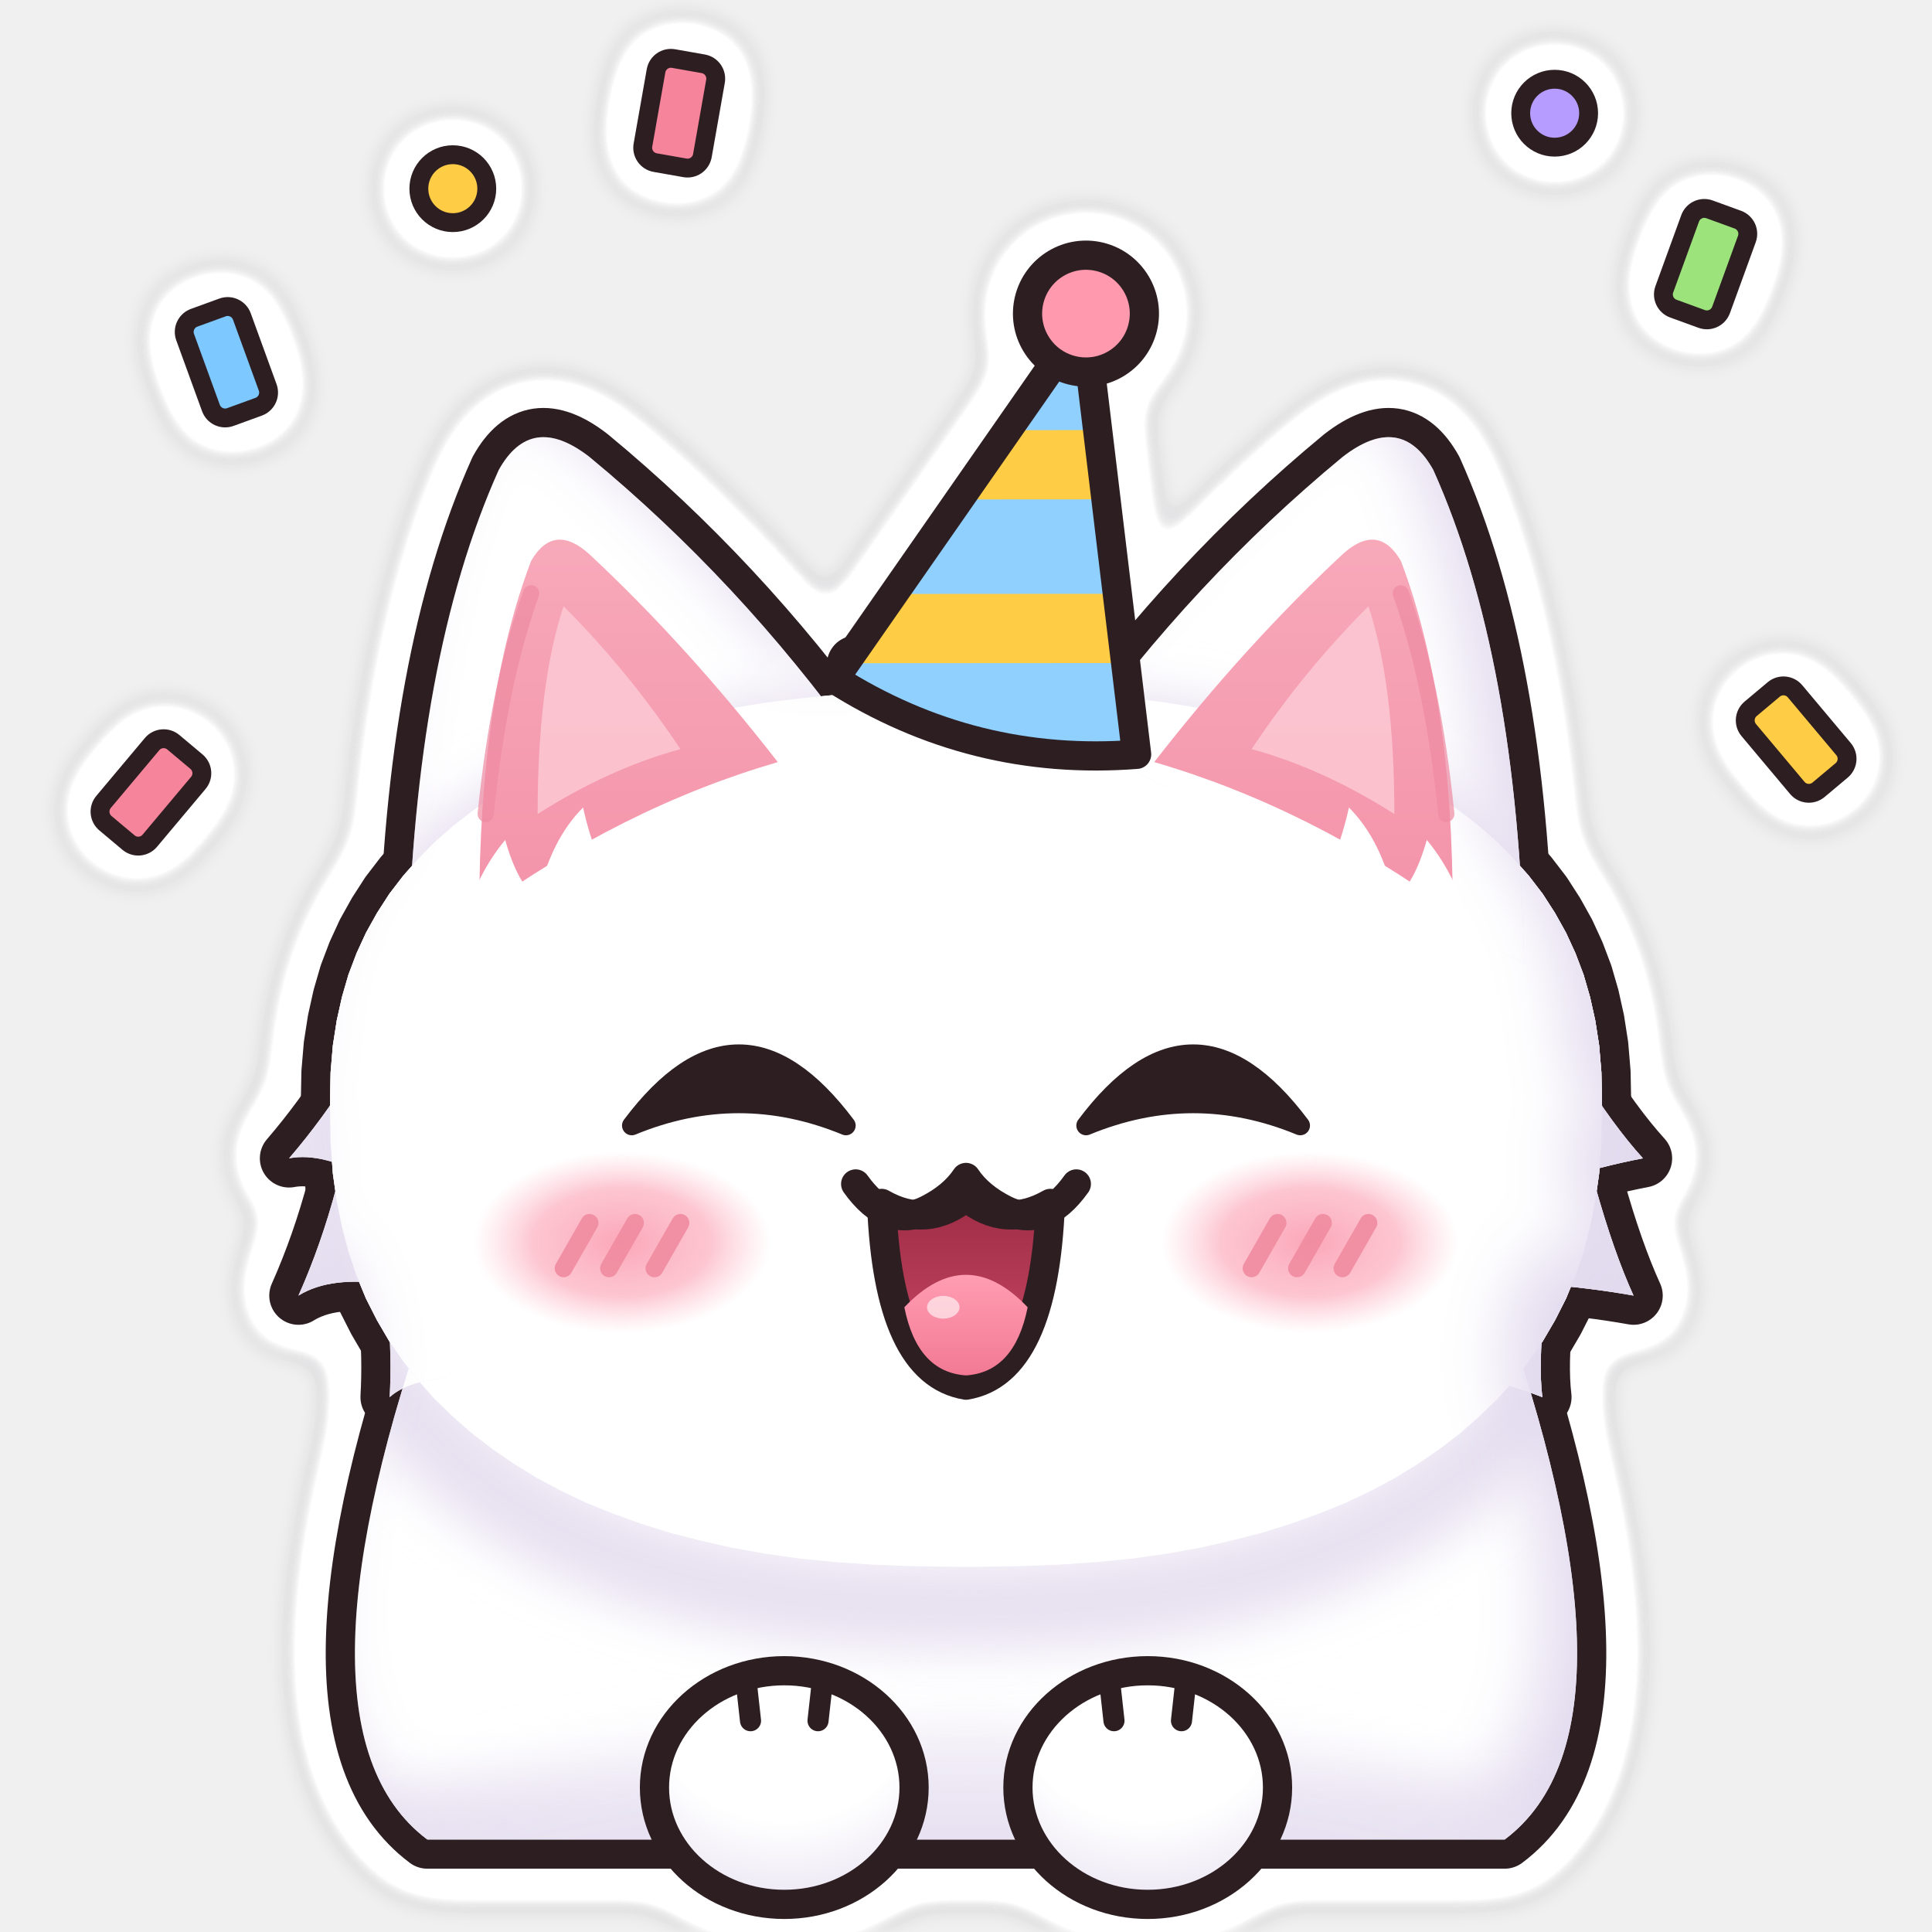
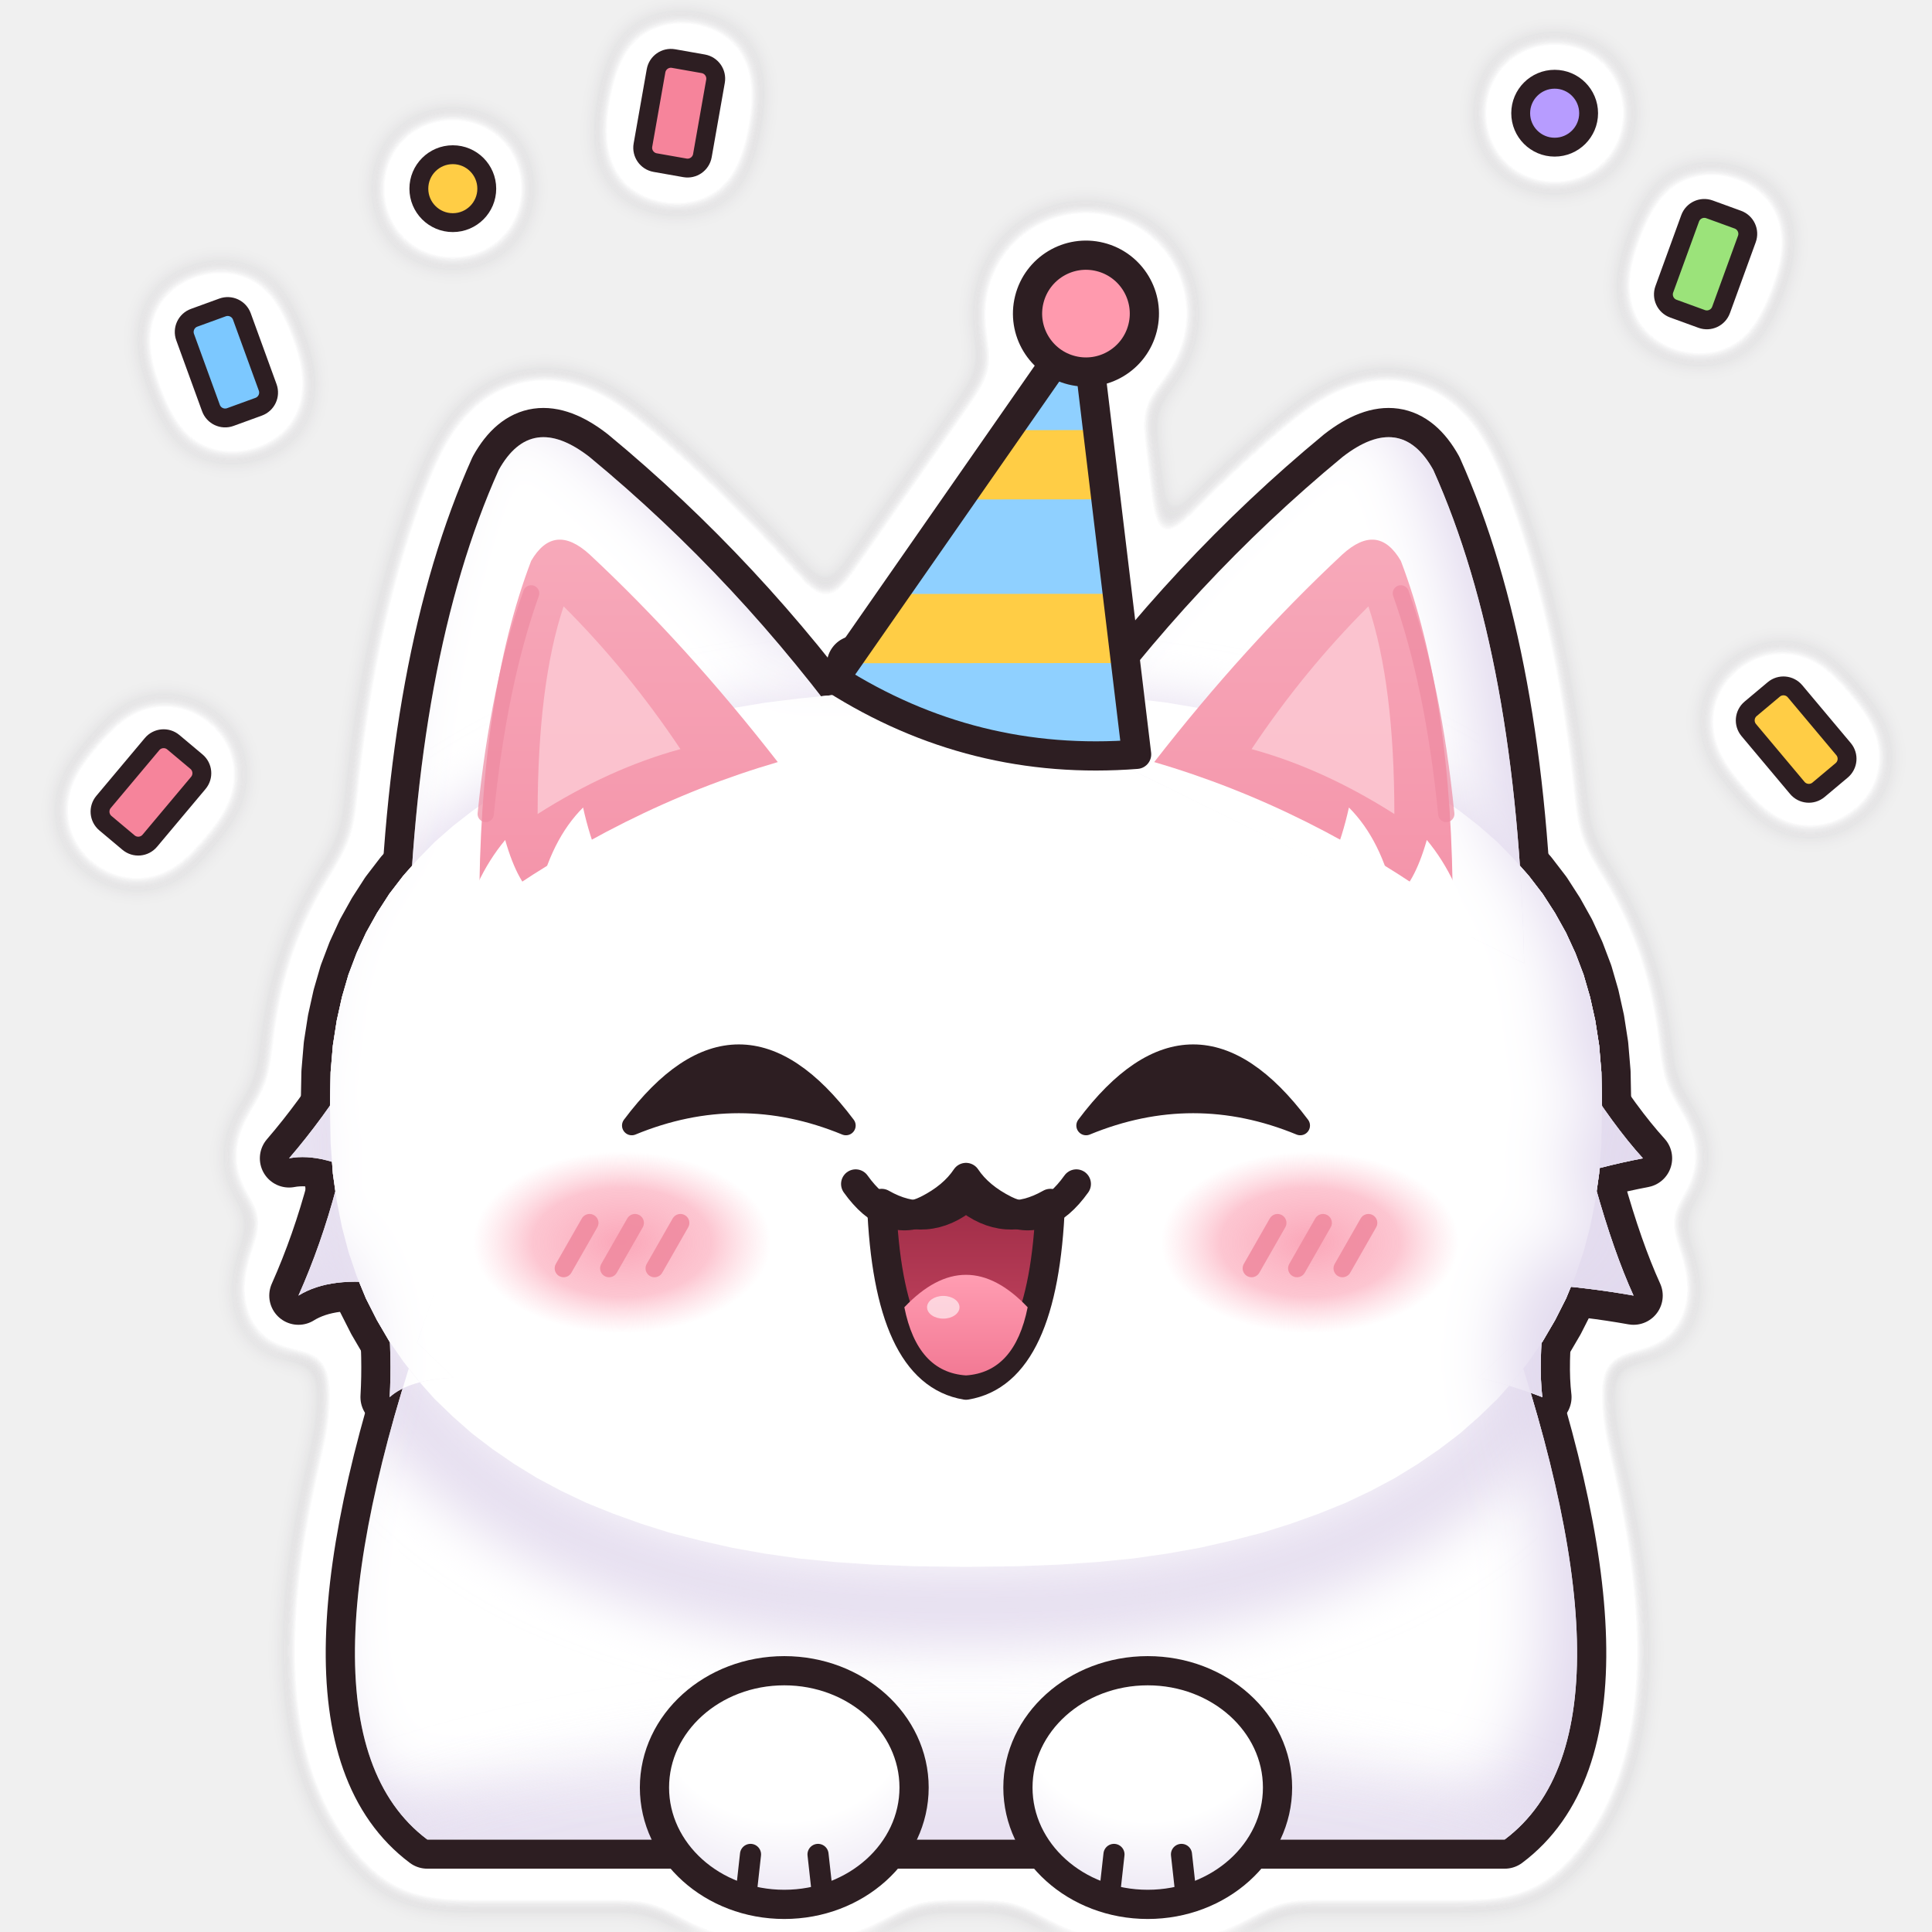
<svg xmlns="http://www.w3.org/2000/svg" viewBox="0 0 512 512" width="512" height="512">
  <defs>
    <linearGradient id="heartFill" x1="0" y1="0" x2="0" y2="1">
      <stop offset="0" stop-color="#ff9aae" />
      <stop offset="1" stop-color="#f4607d" />
    </linearGradient>
    <linearGradient id="lens" x1="0" y1="0" x2="1" y2="1">
      <stop offset="0" stop-color="#3b3350" />
      <stop offset="1" stop-color="#141019" />
    </linearGradient>
    <linearGradient id="flame" x1="0" y1="1" x2="0" y2="0">
      <stop offset="0" stop-color="#ff5a3d" />
      <stop offset="1" stop-color="#ffb43d" />
    </linearGradient>
    <linearGradient id="earFill" x1="0" y1="0" x2="0" y2="1">
      <stop offset="0" stop-color="#f7a9ba" />
      <stop offset="1" stop-color="#f493a9" />
    </linearGradient>
    <linearGradient id="mouthFill" x1="0" y1="0" x2="0" y2="1">
      <stop offset="0" stop-color="#9e2c46" />
      <stop offset="1" stop-color="#cc4a66" />
    </linearGradient>
    <linearGradient id="tongueFill" x1="0" y1="0" x2="0" y2="1">
      <stop offset="0" stop-color="#ff9db2" />
      <stop offset="1" stop-color="#f27994" />
    </linearGradient>
    <radialGradient id="blushFill">
      <stop offset="0" stop-color="#fba2b5" stop-opacity="0.95" />
      <stop offset="0.6" stop-color="#fcb3c2" stop-opacity="0.75" />
      <stop offset="1" stop-color="#fdc4cf" stop-opacity="0" />
    </radialGradient>
    <radialGradient id="blushStrong">
      <stop offset="0" stop-color="#f7839c" stop-opacity="0.95" />
      <stop offset="0.65" stop-color="#f996aa" stop-opacity="0.8" />
      <stop offset="1" stop-color="#fbb0bf" stop-opacity="0" />
    </radialGradient>
    <radialGradient id="pawShade" cx="0.5" cy="0.15" r="0.9">
      <stop offset="0.55" stop-color="#ffffff" />
      <stop offset="1" stop-color="#e9e3f2" />
    </radialGradient>
    <filter id="soft" x="-20%" y="-20%" width="140%" height="140%">
      <feGaussianBlur stdDeviation="9" />
    </filter>
    <filter id="rim" x="-10%" y="-10%" width="120%" height="120%">
      <feGaussianBlur stdDeviation="8" />
    </filter>
    <filter id="inner" filterUnits="userSpaceOnUse" x="-64" y="-64" width="640" height="640" color-interpolation-filters="sRGB">
      <feComponentTransfer in="SourceAlpha" result="outside">
        <feFuncA type="table" tableValues="1 0" />
      </feComponentTransfer>
      <feOffset in="outside" dx="-10" dy="-12" result="shifted" />
      <feGaussianBlur in="shifted" stdDeviation="10" result="soft" />
      <feComposite in="soft" in2="SourceAlpha" operator="in" result="edge" />
      <feFlood flood-color="#e2daee" />
      <feComposite in2="edge" operator="in" />
    </filter>
    <filter id="sticker" x="-15%" y="-15%" width="130%" height="130%" color-interpolation-filters="sRGB">
      <feGaussianBlur in="SourceAlpha" stdDeviation="7" result="blur" />
      <feComponentTransfer in="blur" result="mask">
        <feFuncA type="linear" slope="14" intercept="-0.6" />
      </feComponentTransfer>
      <feFlood flood-color="#ffffff" />
      <feComposite in2="mask" operator="in" result="border" />
      <feGaussianBlur in="mask" stdDeviation="2.5" result="shadowBlur" />
      <feFlood flood-color="#1d1428" flood-opacity="0.22" />
      <feComposite in2="shadowBlur" operator="in" result="shadow" />
      <feMerge>
        <feMergeNode in="shadow" />
        <feMergeNode in="border" />
        <feMergeNode in="SourceGraphic" />
      </feMerge>
    </filter>
  </defs>
  <g filter="url(#sticker)">
    <g transform="translate(256 300) scale(0.86) translate(-256 -266)">
      <clipPath id="sil">
        <path d="M92 316 C62 400 58 460 90 484 L422 484 C454 460 450 400 420 316 Z" />
        <path d="M84 214 Q86 120 112 62 Q122 44 140 58 Q186 96 222 146 Z" />
        <path d="M428 214 Q426 120 400 62 Q390 44 372 58 Q326 96 290 146 Z" />
        <path d="M452 258L451.8 269.5L451.1 278.8L449.9 287.3L448.3 295.3L446.3 302.9L443.8 310.3L440.9 317.3L437.5 324L433.7 330.5L429.4 336.7L424.7 342.7L419.7 348.3L414.1 353.7L408.2 358.9L401.9 363.7L395.2 368.3L388.2 372.6L380.7 376.6L372.9 380.3L364.7 383.6L356.1 386.7L347.2 389.5L337.8 391.9L328.1 394.1L318 395.9L307.5 397.4L296.4 398.5L284.7 399.3L271.9 399.8L256 400L240.1 399.8L227.3 399.3L215.6 398.5L204.5 397.4L194 395.9L183.9 394.1L174.2 391.9L164.8 389.5L155.9 386.7L147.3 383.6L139.1 380.3L131.3 376.6L123.8 372.6L116.8 368.3L110.1 363.7L103.8 358.9L97.9 353.7L92.3 348.3L87.3 342.7L82.6 336.7L78.3 330.5L74.5 324L71.1 317.3L68.2 310.3L65.7 302.9L63.7 295.3L62.1 287.3L60.9 278.8L60.2 269.5L60 258L60.2 247.6L60.9 239.3L62.1 231.6L63.7 224.4L65.7 217.5L68.2 210.9L71.1 204.6L74.5 198.5L78.3 192.6L82.6 187L87.3 181.7L92.3 176.6L97.9 171.7L103.8 167.1L110.1 162.7L116.8 158.6L123.8 154.7L131.3 151.1L139.1 147.8L147.3 144.7L155.9 142L164.8 139.5L174.2 137.3L183.9 135.4L194 133.7L204.5 132.4L215.6 131.3L227.3 130.6L240.1 130.1L256 130L271.9 130.1L284.7 130.6L296.4 131.3L307.5 132.4L318 133.7L328.1 135.4L337.8 137.3L347.2 139.5L356.1 142L364.7 144.7L372.9 147.8L380.7 151.1L388.2 154.7L395.2 158.6L401.9 162.7L408.2 167.1L414.1 171.7L419.7 176.6L424.7 181.7L429.4 187L433.7 192.6L437.5 198.5L440.9 204.6L443.8 210.9L446.3 217.5L448.3 224.4L449.9 231.6L451.1 239.3L451.8 247.6Z" />
        <path d="M219.5 145.6 Q224.5 131.6 222.1 122 Q232.5 130.9 244.5 138.4 Z" />
        <path d="M241 138 Q252.1 121.5 258 108 Q261.9 123.6 267 138 Z" />
        <path d="M266.5 138.6 Q279.3 131.2 287.9 124.5 Q287.2 135.2 287.5 145.4 Z" />
        <path d="M73 280.7 Q58 272.1 47.4 274.1 Q57.9 261.9 67 247.3 Z" />
        <path d="M445 247.3 Q455.4 264 464.6 274.1 Q451.5 276.6 439 280.7 Z" />
        <path d="M78 313 Q60.3 310.2 50.3 316.4 Q57.3 300.7 62 283 Z" />
        <path d="M450 283 Q455.6 303 461.7 316.4 Q447.7 313.9 434 313 Z" />
        <path d="M98.1 341.7 Q84.4 342.3 78.4 347.7 Q79.1 335.5 77.9 322.3 Z" />
        <path d="M434.1 322.3 Q432.4 337.6 433.6 347.7 Q424 344 413.9 341.7 Z" />
        <path d="M88.6 418.3 Q77.1 411.3 70 412.7 Q75.3 402.2 79.4 389.7 Z" />
        <path d="M432.6 389.7 Q437.1 404.4 442 412.7 Q432.6 414.7 423.4 418.3 Z" />
      </clipPath>
      <g fill="#2d1e22" stroke="#2d1e22" stroke-width="18" stroke-linejoin="round">
        <path d="M92 316 C62 400 58 460 90 484 L422 484 C454 460 450 400 420 316 Z" />
        <path d="M84 214 Q86 120 112 62 Q122 44 140 58 Q186 96 222 146 Z" />
        <path d="M428 214 Q426 120 400 62 Q390 44 372 58 Q326 96 290 146 Z" />
        <path d="M452 258L451.8 269.5L451.1 278.8L449.9 287.3L448.3 295.3L446.3 302.9L443.8 310.3L440.9 317.3L437.5 324L433.7 330.5L429.4 336.7L424.7 342.7L419.7 348.3L414.1 353.7L408.2 358.9L401.9 363.7L395.2 368.3L388.2 372.6L380.7 376.6L372.9 380.3L364.7 383.6L356.1 386.7L347.2 389.5L337.8 391.9L328.1 394.1L318 395.9L307.5 397.4L296.4 398.5L284.7 399.3L271.9 399.8L256 400L240.1 399.8L227.3 399.3L215.6 398.5L204.5 397.4L194 395.9L183.9 394.1L174.2 391.9L164.8 389.5L155.9 386.7L147.3 383.6L139.1 380.3L131.3 376.6L123.8 372.6L116.8 368.3L110.1 363.7L103.8 358.9L97.9 353.7L92.3 348.3L87.3 342.7L82.6 336.7L78.3 330.5L74.5 324L71.1 317.3L68.2 310.3L65.7 302.9L63.7 295.3L62.1 287.3L60.9 278.8L60.2 269.5L60 258L60.2 247.6L60.9 239.3L62.1 231.6L63.7 224.4L65.7 217.5L68.2 210.9L71.1 204.6L74.5 198.5L78.3 192.6L82.6 187L87.3 181.7L92.3 176.6L97.9 171.7L103.8 167.1L110.1 162.7L116.8 158.6L123.8 154.7L131.3 151.1L139.1 147.8L147.3 144.7L155.9 142L164.8 139.5L174.2 137.3L183.9 135.4L194 133.7L204.5 132.4L215.6 131.3L227.3 130.6L240.1 130.1L256 130L271.9 130.1L284.7 130.6L296.4 131.3L307.5 132.4L318 133.7L328.1 135.4L337.8 137.3L347.2 139.5L356.1 142L364.7 144.7L372.9 147.8L380.7 151.1L388.2 154.7L395.2 158.6L401.9 162.7L408.2 167.1L414.1 171.7L419.7 176.6L424.7 181.7L429.4 187L433.7 192.6L437.5 198.5L440.9 204.6L443.8 210.9L446.3 217.5L448.3 224.4L449.9 231.6L451.1 239.3L451.8 247.6Z" />
        <path d="M219.5 145.6 Q224.5 131.6 222.1 122 Q232.5 130.9 244.5 138.4 Z" />
        <path d="M241 138 Q252.1 121.5 258 108 Q261.9 123.6 267 138 Z" />
        <path d="M266.5 138.6 Q279.3 131.2 287.9 124.5 Q287.2 135.2 287.5 145.4 Z" />
        <path d="M73 280.7 Q58 272.1 47.4 274.1 Q57.9 261.9 67 247.3 Z" />
        <path d="M445 247.3 Q455.4 264 464.6 274.1 Q451.5 276.6 439 280.7 Z" />
        <path d="M78 313 Q60.3 310.2 50.3 316.4 Q57.3 300.7 62 283 Z" />
        <path d="M450 283 Q455.6 303 461.7 316.4 Q447.7 313.9 434 313 Z" />
        <path d="M98.1 341.7 Q84.4 342.3 78.4 347.7 Q79.1 335.5 77.9 322.3 Z" />
        <path d="M434.1 322.3 Q432.4 337.6 433.6 347.7 Q424 344 413.9 341.7 Z" />
        <path d="M88.6 418.3 Q77.1 411.3 70 412.7 Q75.3 402.2 79.4 389.7 Z" />
        <path d="M432.6 389.7 Q437.1 404.4 442 412.7 Q432.6 414.7 423.4 418.3 Z" />
      </g>
      <g fill="#ffffff">
        <path d="M92 316 C62 400 58 460 90 484 L422 484 C454 460 450 400 420 316 Z" />
        <path d="M84 214 Q86 120 112 62 Q122 44 140 58 Q186 96 222 146 Z" />
        <path d="M428 214 Q426 120 400 62 Q390 44 372 58 Q326 96 290 146 Z" />
        <path d="M452 258L451.8 269.5L451.1 278.8L449.9 287.3L448.3 295.3L446.3 302.9L443.8 310.3L440.9 317.3L437.5 324L433.7 330.5L429.4 336.7L424.7 342.7L419.7 348.3L414.1 353.7L408.2 358.9L401.9 363.7L395.2 368.3L388.2 372.6L380.7 376.6L372.9 380.3L364.7 383.6L356.1 386.7L347.2 389.5L337.8 391.9L328.1 394.1L318 395.9L307.5 397.4L296.4 398.5L284.7 399.3L271.9 399.8L256 400L240.1 399.8L227.3 399.3L215.6 398.5L204.5 397.4L194 395.9L183.9 394.1L174.2 391.9L164.8 389.5L155.9 386.7L147.3 383.6L139.1 380.3L131.3 376.6L123.8 372.6L116.8 368.3L110.1 363.7L103.8 358.9L97.9 353.7L92.3 348.3L87.3 342.7L82.6 336.7L78.3 330.5L74.5 324L71.1 317.3L68.2 310.3L65.7 302.9L63.7 295.3L62.1 287.3L60.9 278.8L60.2 269.5L60 258L60.2 247.6L60.9 239.3L62.1 231.6L63.7 224.4L65.7 217.5L68.2 210.9L71.1 204.6L74.5 198.5L78.3 192.6L82.6 187L87.3 181.7L92.3 176.6L97.9 171.7L103.8 167.1L110.1 162.7L116.8 158.6L123.8 154.7L131.3 151.1L139.1 147.8L147.3 144.7L155.9 142L164.8 139.5L174.2 137.3L183.9 135.4L194 133.7L204.5 132.4L215.6 131.3L227.3 130.6L240.1 130.1L256 130L271.9 130.1L284.7 130.6L296.4 131.3L307.5 132.4L318 133.7L328.1 135.4L337.8 137.3L347.2 139.5L356.1 142L364.7 144.7L372.9 147.8L380.7 151.1L388.2 154.7L395.2 158.6L401.9 162.7L408.2 167.1L414.1 171.7L419.7 176.6L424.7 181.7L429.4 187L433.7 192.6L437.5 198.5L440.9 204.6L443.8 210.9L446.3 217.5L448.3 224.4L449.9 231.6L451.1 239.3L451.8 247.6Z" />
        <path d="M219.5 145.6 Q224.5 131.6 222.1 122 Q232.5 130.9 244.5 138.4 Z" />
        <path d="M241 138 Q252.1 121.5 258 108 Q261.9 123.6 267 138 Z" />
        <path d="M266.5 138.6 Q279.3 131.2 287.9 124.5 Q287.2 135.2 287.5 145.4 Z" />
        <path d="M73 280.7 Q58 272.1 47.4 274.1 Q57.9 261.9 67 247.3 Z" />
        <path d="M445 247.3 Q455.4 264 464.6 274.1 Q451.5 276.6 439 280.7 Z" />
        <path d="M78 313 Q60.3 310.2 50.3 316.4 Q57.3 300.7 62 283 Z" />
        <path d="M450 283 Q455.6 303 461.7 316.4 Q447.7 313.9 434 313 Z" />
        <path d="M98.1 341.7 Q84.4 342.3 78.4 347.7 Q79.1 335.5 77.9 322.3 Z" />
        <path d="M434.1 322.3 Q432.4 337.6 433.6 347.7 Q424 344 413.9 341.7 Z" />
        <path d="M88.6 418.3 Q77.1 411.3 70 412.7 Q75.3 402.2 79.4 389.7 Z" />
        <path d="M432.6 389.7 Q437.1 404.4 442 412.7 Q432.6 414.7 423.4 418.3 Z" />
      </g>
      <g clip-path="url(#sil)">
        <path d="M452 258L451.8 269.5L451.1 278.8L449.9 287.3L448.3 295.3L446.3 302.9L443.8 310.3L440.9 317.3L437.5 324L433.7 330.5L429.4 336.7L424.7 342.7L419.7 348.3L414.1 353.7L408.2 358.9L401.9 363.7L395.2 368.3L388.2 372.6L380.7 376.6L372.9 380.3L364.7 383.6L356.1 386.7L347.2 389.5L337.8 391.9L328.1 394.1L318 395.9L307.5 397.4L296.4 398.5L284.7 399.3L271.9 399.8L256 400L240.1 399.8L227.3 399.3L215.6 398.5L204.5 397.4L194 395.9L183.9 394.1L174.2 391.9L164.8 389.5L155.9 386.7L147.3 383.6L139.1 380.3L131.3 376.6L123.8 372.6L116.8 368.3L110.1 363.7L103.8 358.9L97.9 353.7L92.3 348.3L87.3 342.7L82.6 336.7L78.3 330.5L74.5 324L71.1 317.3L68.2 310.3L65.7 302.9L63.7 295.3L62.1 287.3L60.9 278.8L60.2 269.5L60 258L60.2 247.6L60.9 239.3L62.1 231.6L63.7 224.4L65.7 217.5L68.2 210.9L71.1 204.6L74.5 198.5L78.3 192.6L82.6 187L87.3 181.7L92.3 176.6L97.9 171.7L103.8 167.1L110.1 162.7L116.8 158.6L123.8 154.7L131.3 151.1L139.1 147.8L147.3 144.7L155.9 142L164.8 139.5L174.2 137.3L183.9 135.4L194 133.7L204.5 132.4L215.6 131.3L227.3 130.6L240.1 130.1L256 130L271.9 130.1L284.7 130.6L296.4 131.3L307.5 132.4L318 133.7L328.1 135.4L337.8 137.3L347.2 139.5L356.1 142L364.7 144.7L372.9 147.8L380.7 151.1L388.2 154.7L395.2 158.6L401.9 162.7L408.2 167.1L414.1 171.7L419.7 176.6L424.7 181.7L429.4 187L433.7 192.6L437.5 198.5L440.9 204.6L443.8 210.9L446.3 217.5L448.3 224.4L449.9 231.6L451.1 239.3L451.8 247.6Z" fill="none" stroke="#e6dff0" stroke-width="26" filter="url(#rim)" transform="translate(0 12)" />
        <path d="M452 258L451.8 269.5L451.1 278.8L449.9 287.3L448.3 295.3L446.3 302.9L443.8 310.3L440.9 317.3L437.5 324L433.7 330.5L429.4 336.7L424.7 342.7L419.7 348.3L414.1 353.7L408.2 358.9L401.9 363.7L395.2 368.3L388.2 372.6L380.7 376.6L372.9 380.3L364.7 383.6L356.1 386.7L347.2 389.5L337.8 391.9L328.1 394.1L318 395.9L307.5 397.4L296.4 398.5L284.7 399.3L271.9 399.8L256 400L240.1 399.8L227.3 399.3L215.6 398.5L204.5 397.4L194 395.9L183.9 394.1L174.2 391.9L164.8 389.5L155.9 386.7L147.3 383.6L139.1 380.3L131.3 376.6L123.8 372.6L116.8 368.3L110.1 363.7L103.8 358.9L97.9 353.7L92.3 348.3L87.3 342.7L82.6 336.7L78.3 330.5L74.5 324L71.1 317.3L68.2 310.3L65.7 302.9L63.7 295.3L62.1 287.3L60.9 278.8L60.2 269.5L60 258L60.2 247.6L60.9 239.3L62.1 231.6L63.7 224.4L65.7 217.5L68.2 210.9L71.1 204.6L74.5 198.5L78.3 192.6L82.6 187L87.3 181.7L92.3 176.6L97.9 171.7L103.8 167.1L110.1 162.7L116.8 158.6L123.8 154.7L131.3 151.1L139.1 147.8L147.3 144.7L155.9 142L164.8 139.5L174.2 137.3L183.9 135.4L194 133.7L204.5 132.4L215.6 131.3L227.3 130.6L240.1 130.1L256 130L271.9 130.1L284.7 130.6L296.4 131.3L307.5 132.4L318 133.7L328.1 135.4L337.8 137.3L347.2 139.5L356.1 142L364.7 144.7L372.9 147.8L380.7 151.1L388.2 154.7L395.2 158.6L401.9 162.7L408.2 167.1L414.1 171.7L419.7 176.6L424.7 181.7L429.4 187L433.7 192.6L437.5 198.5L440.9 204.6L443.8 210.9L446.3 217.5L448.3 224.4L449.9 231.6L451.1 239.3L451.8 247.6Z" fill="#ffffff" />
      </g>
      <g filter="url(#inner)" fill="#ffffff">
        <path d="M92 316 C62 400 58 460 90 484 L422 484 C454 460 450 400 420 316 Z" />
        <path d="M84 214 Q86 120 112 62 Q122 44 140 58 Q186 96 222 146 Z" />
        <path d="M428 214 Q426 120 400 62 Q390 44 372 58 Q326 96 290 146 Z" />
        <path d="M452 258L451.8 269.5L451.1 278.8L449.9 287.3L448.3 295.3L446.3 302.9L443.8 310.3L440.9 317.3L437.5 324L433.7 330.5L429.4 336.7L424.7 342.7L419.7 348.3L414.1 353.7L408.2 358.9L401.9 363.7L395.2 368.3L388.2 372.6L380.7 376.6L372.9 380.3L364.7 383.6L356.1 386.7L347.2 389.5L337.8 391.9L328.1 394.1L318 395.9L307.5 397.4L296.4 398.5L284.7 399.3L271.9 399.8L256 400L240.1 399.8L227.3 399.3L215.6 398.5L204.5 397.4L194 395.9L183.9 394.1L174.2 391.9L164.8 389.5L155.9 386.7L147.3 383.6L139.1 380.3L131.3 376.6L123.8 372.6L116.8 368.3L110.1 363.7L103.8 358.9L97.9 353.7L92.3 348.3L87.3 342.7L82.6 336.7L78.3 330.5L74.5 324L71.1 317.3L68.2 310.3L65.7 302.9L63.7 295.3L62.1 287.3L60.9 278.8L60.2 269.5L60 258L60.2 247.6L60.9 239.3L62.1 231.6L63.7 224.4L65.7 217.5L68.2 210.9L71.1 204.6L74.5 198.5L78.3 192.6L82.6 187L87.3 181.7L92.3 176.6L97.9 171.7L103.8 167.1L110.1 162.7L116.8 158.6L123.8 154.7L131.3 151.1L139.1 147.8L147.3 144.7L155.9 142L164.8 139.5L174.2 137.3L183.9 135.4L194 133.7L204.5 132.4L215.6 131.3L227.3 130.6L240.1 130.1L256 130L271.9 130.1L284.7 130.6L296.4 131.3L307.5 132.4L318 133.7L328.1 135.4L337.8 137.3L347.2 139.5L356.1 142L364.7 144.7L372.9 147.8L380.7 151.1L388.2 154.7L395.2 158.6L401.9 162.7L408.2 167.1L414.1 171.7L419.7 176.6L424.7 181.7L429.4 187L433.7 192.6L437.5 198.5L440.9 204.6L443.8 210.9L446.3 217.5L448.3 224.4L449.9 231.6L451.1 239.3L451.8 247.6Z" />
        <path d="M219.5 145.6 Q224.5 131.6 222.1 122 Q232.5 130.9 244.5 138.4 Z" />
        <path d="M241 138 Q252.1 121.5 258 108 Q261.9 123.6 267 138 Z" />
        <path d="M266.5 138.6 Q279.3 131.2 287.9 124.5 Q287.2 135.2 287.5 145.4 Z" />
        <path d="M73 280.7 Q58 272.1 47.4 274.1 Q57.9 261.9 67 247.3 Z" />
        <path d="M445 247.3 Q455.4 264 464.6 274.1 Q451.5 276.6 439 280.7 Z" />
        <path d="M78 313 Q60.3 310.2 50.3 316.4 Q57.3 300.7 62 283 Z" />
        <path d="M450 283 Q455.6 303 461.7 316.4 Q447.7 313.9 434 313 Z" />
        <path d="M98.1 341.7 Q84.4 342.3 78.4 347.7 Q79.1 335.5 77.9 322.3 Z" />
        <path d="M434.1 322.3 Q432.4 337.6 433.6 347.7 Q424 344 413.9 341.7 Z" />
        <path d="M88.6 418.3 Q77.1 411.3 70 412.7 Q75.3 402.2 79.4 389.7 Z" />
        <path d="M432.6 389.7 Q437.1 404.4 442 412.7 Q432.6 414.7 423.4 418.3 Z" />
      </g>
      <g clip-path="url(#sil)">
        <ellipse cx="256" cy="530" rx="240" ry="80" fill="#e9e3f2" filter="url(#soft)" opacity="0.7" />
      </g>
      <g>
        <path d="M106 198 Q106 132 122 90 Q129 78 140 88 Q170 116 198 152 Q150 166 106 198Z" fill="url(#earFill)" />
        <path d="M124 168 Q124 128 132 104 Q152 124 168 148 Q146 154 124 168Z" fill="#fcc9d3" opacity="0.85" />
        <path d="M108 168 Q112 128 122 100" fill="none" stroke="#ee8aa1" stroke-width="5" stroke-linecap="round" opacity="0.7" />
        <path d="M100 206 Q104 188 114 176 Q118 190 124 194 Q128 176 138 166 Q142 184 150 194 Q158 186 170 182 Q166 198 162 208Z" fill="#ffffff" />
      </g>
      <g transform="translate(512 0) scale(-1 1)">
        <path d="M106 198 Q106 132 122 90 Q129 78 140 88 Q170 116 198 152 Q150 166 106 198Z" fill="url(#earFill)" />
        <path d="M124 168 Q124 128 132 104 Q152 124 168 148 Q146 154 124 168Z" fill="#fcc9d3" opacity="0.85" />
        <path d="M108 168 Q112 128 122 100" fill="none" stroke="#ee8aa1" stroke-width="5" stroke-linecap="round" opacity="0.7" />
        <path d="M100 206 Q104 188 114 176 Q118 190 124 194 Q128 176 138 166 Q142 184 150 194 Q158 186 170 182 Q166 198 162 208Z" fill="#ffffff" />
      </g>
      <ellipse cx="150" cy="300" rx="46" ry="28" fill="url(#blushFill)" />
      <path d="M132 308 l8 -14 M146 308 l8 -14 M160 308 l8 -14" stroke="#f08ba0" stroke-width="5.5" stroke-linecap="round" opacity="0.9" />
      <ellipse cx="362" cy="300" rx="46" ry="28" fill="url(#blushFill)" />
      <path d="M344 308 l8 -14 M358 308 l8 -14 M372 308 l8 -14" stroke="#f08ba0" stroke-width="5.5" stroke-linecap="round" opacity="0.9" />
      <path d="M153 264 Q186 220 219 264 Q186 250.4 153 264Z" fill="#2d1e22" stroke="#2d1e22" stroke-width="6" stroke-linejoin="round" />
      <path d="M293 264 Q326 220 359 264 Q326 250.4 293 264Z" fill="#2d1e22" stroke="#2d1e22" stroke-width="6" stroke-linejoin="round" />
      <path d="M230 288 Q232 340 256 344 Q280 340 282 288 Q268 296 256 286 Q244 296 230 288Z" fill="url(#mouthFill)" stroke="#2d1e22" stroke-width="9" stroke-linejoin="round" />
      <path d="M237 320 Q256 300 275 320 Q271 340 256 341 Q241 340 237 320Z" fill="url(#tongueFill)" />
      <ellipse cx="249" cy="320" rx="5" ry="3.5" fill="#ffffff" opacity="0.6" />
      <path d="M222 282 Q232 296 244 290 Q252 286 256 280 Q260 286 268 290 Q280 296 290 282" fill="none" stroke="#2d1e22" stroke-width="9" stroke-linecap="round" stroke-linejoin="round" />
      <g transform="translate(200 468)">
        <ellipse cx="0" cy="0" rx="40" ry="36" fill="url(#pawShade)" stroke="#2d1e22" stroke-width="9" />
-         <path d="M-12 -35 l1.6 14.4 M12 -35 l-1.6 14.4" fill="none" stroke="#2d1e22" stroke-width="6.5" stroke-linecap="round" stroke-linejoin="round" />
+         <g transform="scale(1 -1)">
+           <path d="M-12 -35 l1.6 14.4 M12 -35 l-1.6 14.4" fill="none" stroke="#2d1e22" stroke-width="6.5" stroke-linecap="round" stroke-linejoin="round" />
+         </g>
      </g>
      <g transform="translate(312 468)">
        <ellipse cx="0" cy="0" rx="40" ry="36" fill="url(#pawShade)" stroke="#2d1e22" stroke-width="9" />
-         <path d="M-12 -35 l1.6 14.4 M12 -35 l-1.6 14.4" fill="none" stroke="#2d1e22" stroke-width="6.5" stroke-linecap="round" stroke-linejoin="round" />
+         <g transform="scale(1 -1)">
+           <path d="M-12 -35 l1.6 14.4 M12 -35 l-1.6 14.4" fill="none" stroke="#2d1e22" stroke-width="6.5" stroke-linecap="round" stroke-linejoin="round" />
+         </g>
      </g>
      <g transform="translate(262 138) rotate(14)">
        <clipPath id="hat">
          <path d="M-48 0 L0 -126 L48 0 Q0 16 -48 0Z" />
        </clipPath>
        <path d="M-48 0 L0 -126 L48 0 Q0 16 -48 0Z" fill="#8fd0ff" />
        <g clip-path="url(#hat)">
          <path d="M-60 -24 L60 -54 L60 -32 L-60 -2Z M-60 -76 L60 -106 L60 -84 L-60 -54Z" fill="#ffcd45" />
        </g>
        <path d="M-48 0 L0 -126 L48 0 Q0 16 -48 0Z" fill="none" stroke="#2d1e22" stroke-width="9" stroke-linejoin="round" />
        <circle cx="0" cy="-128" r="18" fill="#ff9aae" stroke="#2d1e22" stroke-width="9" />
      </g>
    </g>
    <rect transform="translate(60 96) rotate(-20)" x="-8" y="-14" width="16" height="28" rx="4" fill="#7cc8ff" stroke="#2d1e22" stroke-width="5" />
    <circle cx="120" cy="50" r="9" fill="#ffcd45" stroke="#2d1e22" stroke-width="5" />
    <rect transform="translate(40 210) rotate(40)" x="-8" y="-14" width="16" height="28" rx="4" fill="#f6849b" stroke="#2d1e22" stroke-width="5" />
    <rect transform="translate(452 70) rotate(20)" x="-8" y="-14" width="16" height="28" rx="4" fill="#9be37a" stroke="#2d1e22" stroke-width="5" />
    <circle cx="412" cy="30" r="9" fill="#b79cff" stroke="#2d1e22" stroke-width="5" />
    <rect transform="translate(476 196) rotate(-40)" x="-8" y="-14" width="16" height="28" rx="4" fill="#ffcd45" stroke="#2d1e22" stroke-width="5" />
    <rect transform="translate(180 30) rotate(10)" x="-8" y="-14" width="16" height="28" rx="4" fill="#f6849b" stroke="#2d1e22" stroke-width="5" />
  </g>
</svg>
